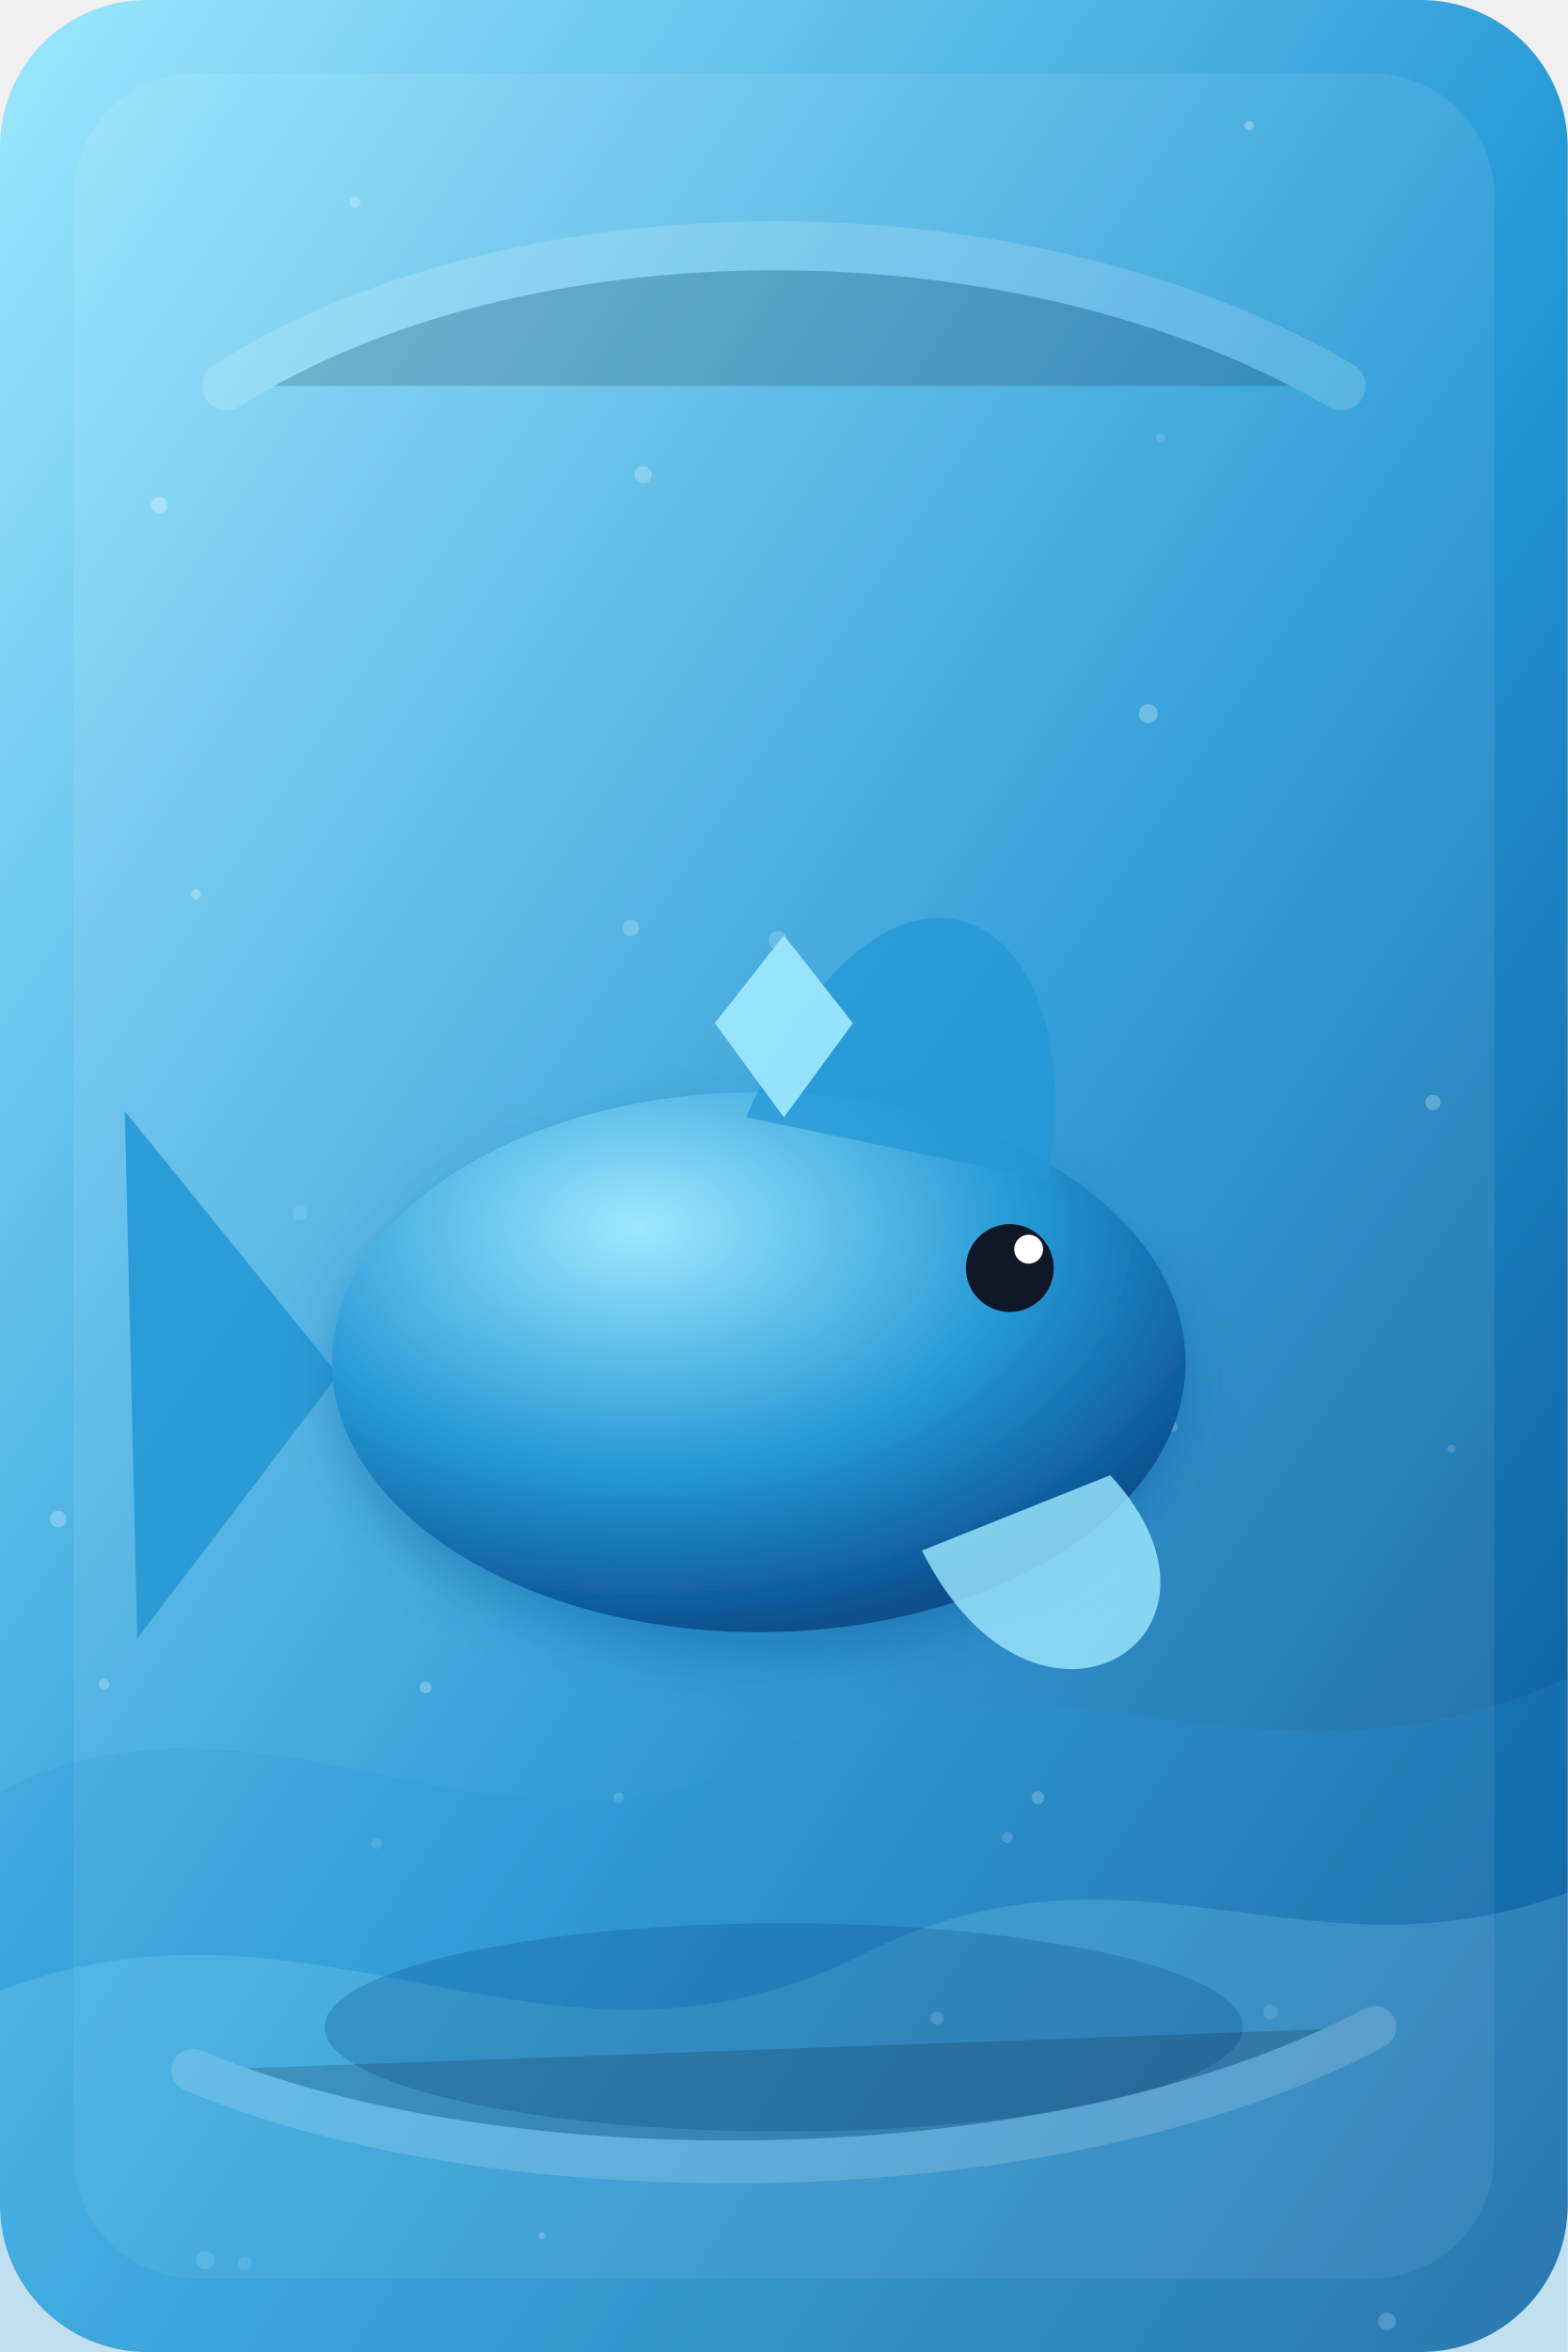
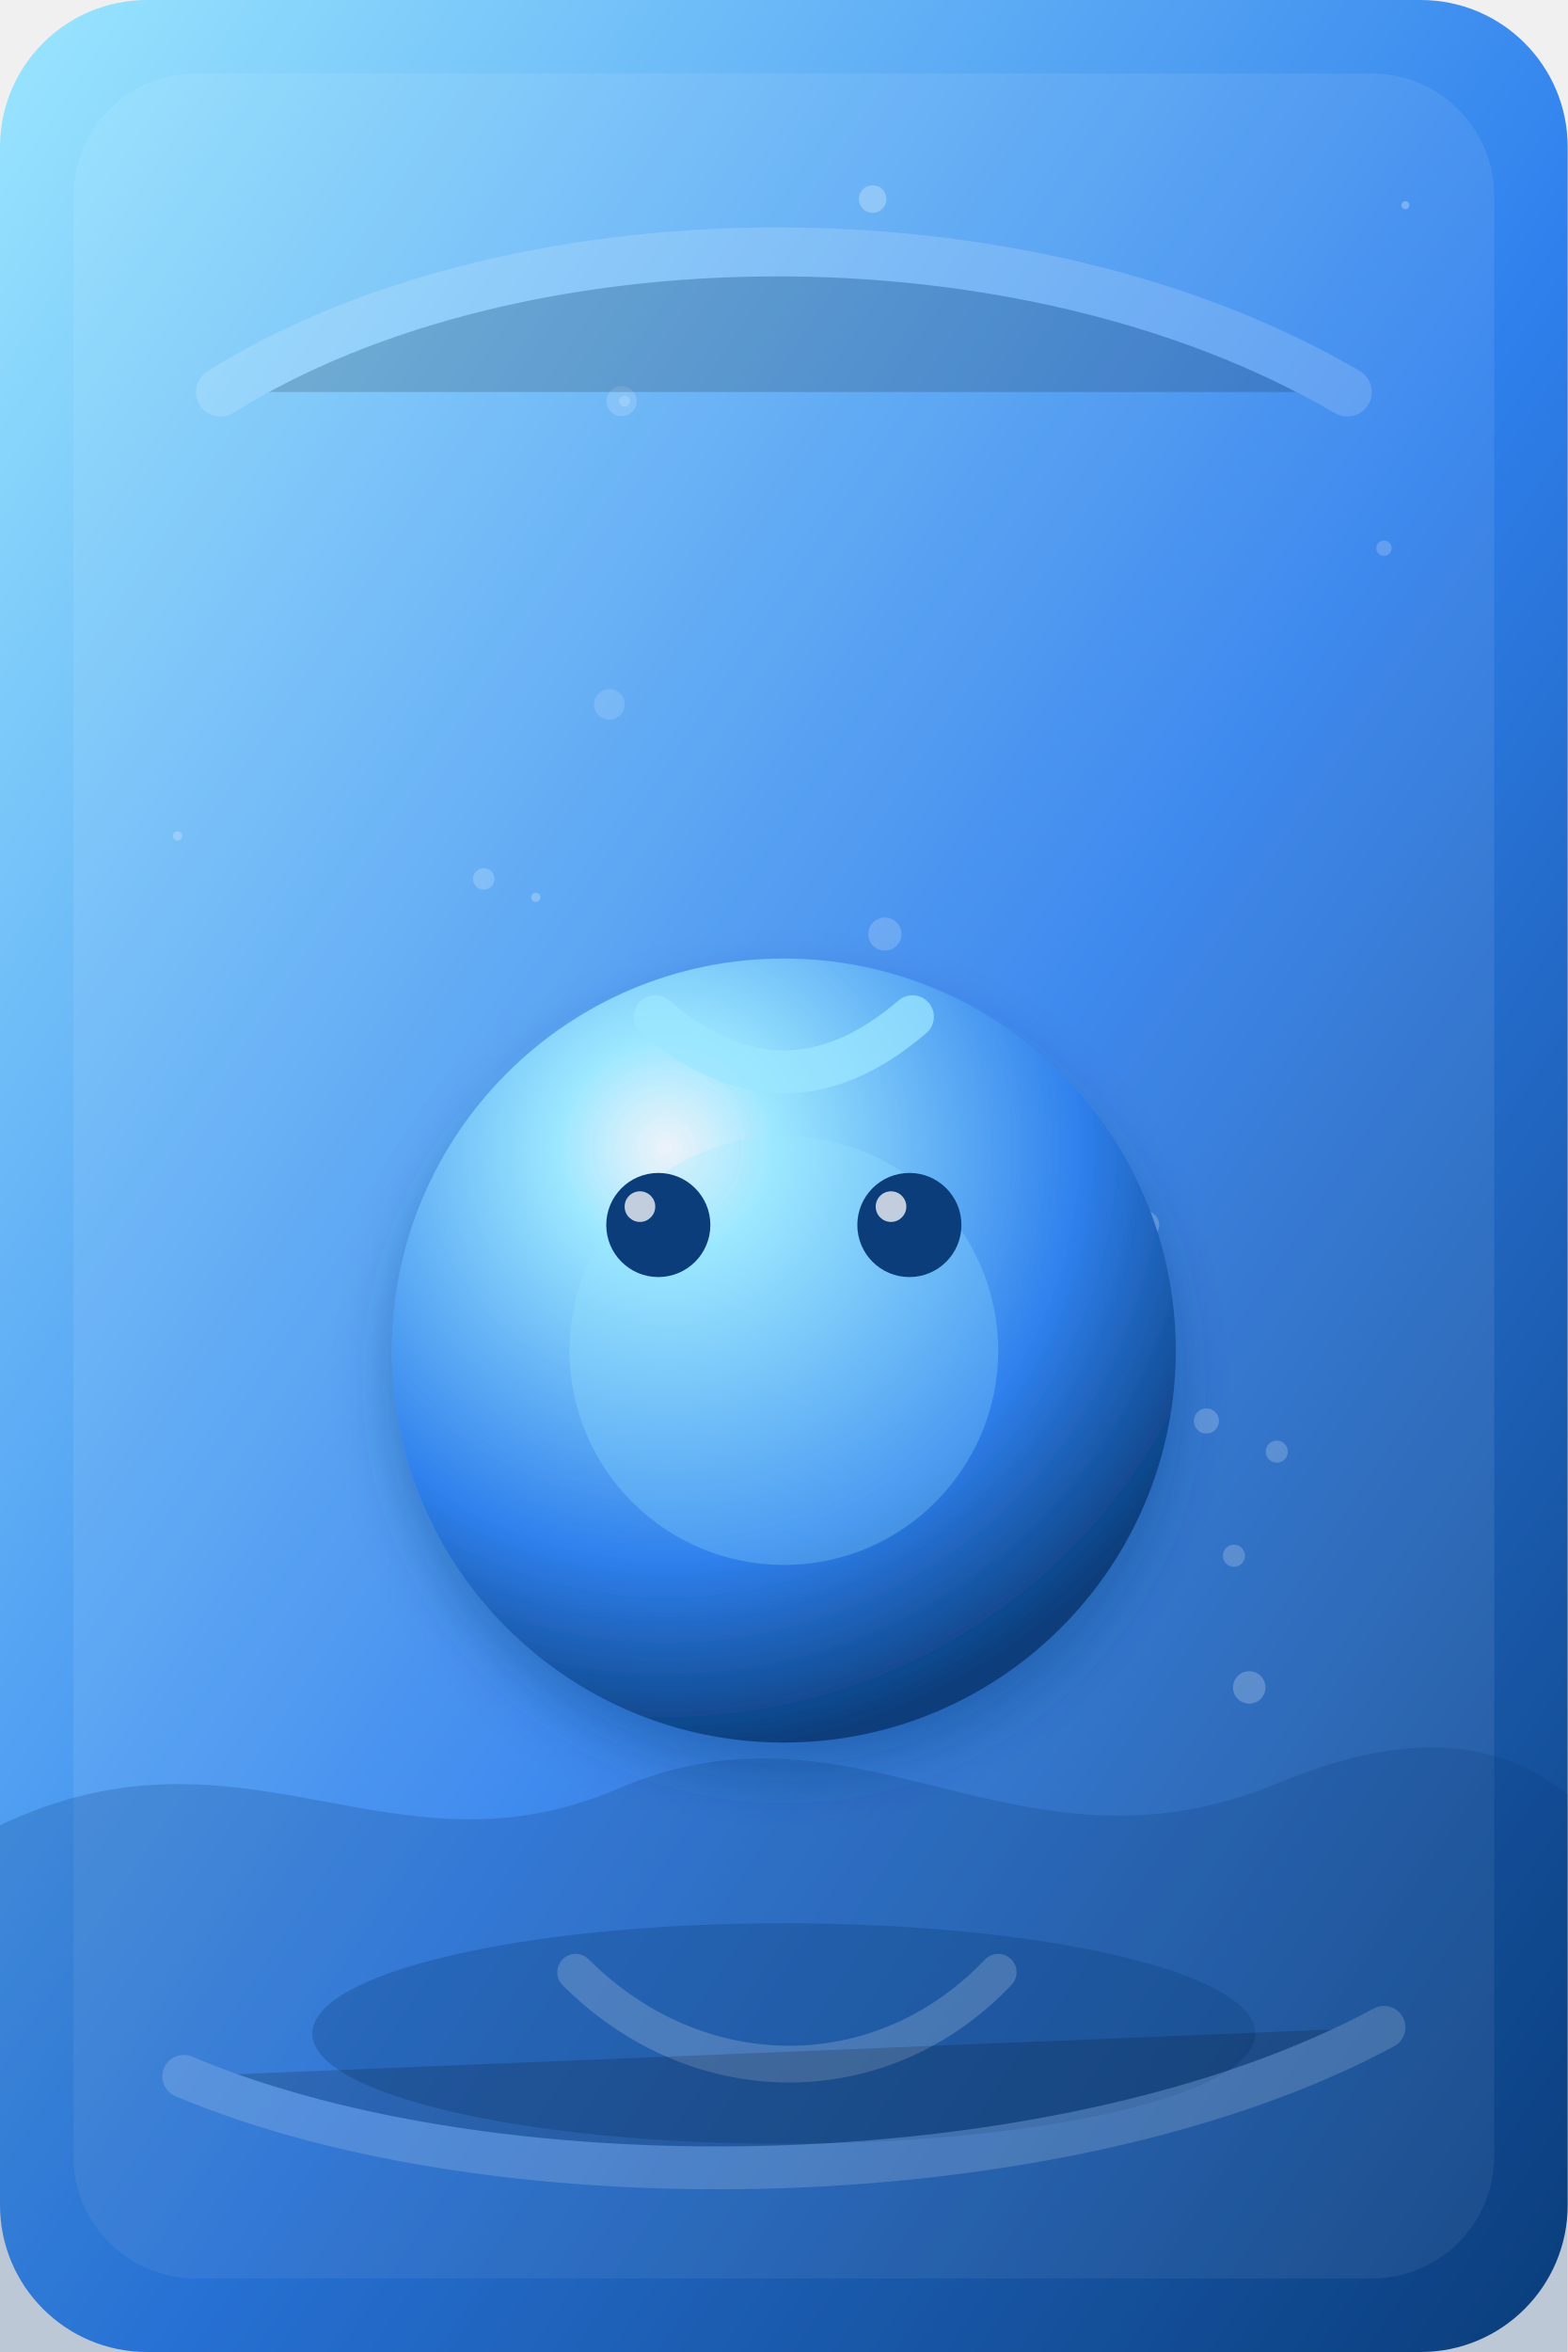
- <svg xmlns="http://www.w3.org/2000/svg" viewBox="0 0 512 768" role="img" aria-label="深海霸主 original portrait">
+ <svg xmlns="http://www.w3.org/2000/svg" viewBox="0 0 512 768" role="img" aria-label="沧海霸主 unique portrait">
  <defs>
-     <linearGradient id="bgp23" x1="0" y1="0" x2="1" y2="1">
-       <stop offset="0" stop-color="#9ee8ff" />
-       <stop offset=".55" stop-color="#2397d5" />
-       <stop offset="1" stop-color="#0b4f8f" />
+     <linearGradient id="bg23" x1="0" y1="0" x2="1" y2="1">
+       <stop offset="0" stop-color="#9be7ff" />
+       <stop offset=".55" stop-color="#2f80ed" />
+       <stop offset="1" stop-color="#0a3d7a" />
    </linearGradient>
-     <radialGradient id="body" cx=".36" cy=".25" r=".76">
-       <stop offset="0" stop-color="#9ee8ff" />
-       <stop offset=".6" stop-color="#2397d5" />
-       <stop offset="1" stop-color="#0b4f8f" />
+     <radialGradient id="body23" cx=".35" cy=".24" r=".78">
+       <stop offset="0" stop-color="#fff" stop-opacity=".88" />
+       <stop offset=".18" stop-color="#9be7ff" />
+       <stop offset=".68" stop-color="#2f80ed" />
+       <stop offset="1" stop-color="#0a3d7a" />
    </radialGradient>
-     <radialGradient id="head" cx=".36" cy=".26" r=".72">
-       <stop offset="0" stop-color="#ffffff" stop-opacity=".85" />
-       <stop offset=".2" stop-color="#9ee8ff" />
-       <stop offset=".72" stop-color="#2397d5" />
-       <stop offset="1" stop-color="#0b4f8f" />
-     </radialGradient>
-     <filter id="softShadow" x="-30%" y="-30%" width="160%" height="160%">
-       <feDropShadow dx="0" dy="8" stdDeviation="8" flood-color="#0b4f8f" flood-opacity=".35" />
+     <filter id="shadow23" x="-30%" y="-30%" width="160%" height="160%">
+       <feDropShadow dx="0" dy="10" stdDeviation="9" flood-color="#0a3d7a" flood-opacity=".36" />
    </filter>
  </defs>
-   <rect width="512" height="768" rx="48" fill="url(#bgp23)" />
-   <rect x="24" y="24" width="464" height="720" rx="40" fill="#ffffff" opacity=".08" />
-   <g opacity=".42">
-     <circle cx="383" cy="466" r="1.6" fill="#fff" opacity="0.66" />
-     <circle cx="269" cy="450" r="1.1" fill="#fff" opacity="0.41" />
-     <circle cx="474" cy="473" r="1.3" fill="#fff" opacity="0.37" />
-     <circle cx="210" cy="155" r="2.8" fill="#fff" opacity="0.54" />
-     <circle cx="453" cy="758" r="2.9" fill="#fff" opacity="0.54" />
-     <circle cx="375" cy="233" r="3.1" fill="#fff" opacity="0.63" />
-     <circle cx="254" cy="307" r="3.0" fill="#fff" opacity="0.44" />
-     <circle cx="206" cy="303" r="2.7" fill="#fff" opacity="0.52" />
-     <circle cx="19" cy="496" r="2.7" fill="#fff" opacity="0.62" />
-     <circle cx="67" cy="738" r="3.0" fill="#fff" opacity="0.41" />
-     <circle cx="52" cy="165" r="2.7" fill="#fff" opacity="0.69" />
-     <circle cx="177" cy="730" r="1.1" fill="#fff" opacity="0.66" />
-     <circle cx="116" cy="66" r="1.8" fill="#fff" opacity="0.50" />
-     <circle cx="295" cy="488" r="1.9" fill="#fff" opacity="0.38" />
-     <circle cx="408" cy="41" r="1.5" fill="#fff" opacity="0.65" />
-     <circle cx="80" cy="739" r="2.3" fill="#fff" opacity="0.31" />
-     <circle cx="306" cy="659" r="2.1" fill="#fff" opacity="0.67" />
-     <circle cx="139" cy="551" r="1.9" fill="#fff" opacity="0.66" />
-     <circle cx="202" cy="587" r="1.7" fill="#fff" opacity="0.39" />
-     <circle cx="339" cy="587" r="2.1" fill="#fff" opacity="0.60" />
-     <circle cx="123" cy="602" r="1.7" fill="#fff" opacity="0.31" />
-     <circle cx="329" cy="600" r="1.8" fill="#fff" opacity="0.46" />
-     <circle cx="98" cy="396" r="2.4" fill="#fff" opacity="0.25" />
-     <circle cx="415" cy="657" r="2.4" fill="#fff" opacity="0.34" />
-     <circle cx="64" cy="292" r="1.6" fill="#fff" opacity="0.67" />
-     <circle cx="379" cy="143" r="1.5" fill="#fff" opacity="0.29" />
-     <circle cx="34" cy="550" r="1.8" fill="#fff" opacity="0.58" />
-     <circle cx="468" cy="360" r="2.5" fill="#fff" opacity="0.57" />
+   <rect width="512" height="768" rx="48" fill="url(#bg23)" />
+   <rect x="24" y="24" width="464" height="720" rx="40" fill="#fff" opacity=".08" />
+   <g opacity=".46">
+     <circle cx="459" cy="67" r="1.3" fill="#fff" opacity="0.58" />
+     <circle cx="199" cy="230" r="5.0" fill="#fff" opacity="0.29" />
+     <circle cx="158" cy="287" r="3.5" fill="#fff" opacity="0.43" />
+     <circle cx="278" cy="489" r="2.2" fill="#fff" opacity="0.61" />
+     <circle cx="203" cy="131" r="4.9" fill="#fff" opacity="0.34" />
+     <circle cx="278" cy="325" r="4.2" fill="#fff" opacity="0.60" />
+     <circle cx="408" cy="551" r="5.3" fill="#fff" opacity="0.48" />
+     <circle cx="175" cy="293" r="1.5" fill="#fff" opacity="0.55" />
+     <circle cx="403" cy="508" r="3.6" fill="#fff" opacity="0.44" />
+     <circle cx="289" cy="305" r="5.4" fill="#fff" opacity="0.40" />
+     <circle cx="285" cy="65" r="4.5" fill="#fff" opacity="0.58" />
+     <circle cx="394" cy="464" r="4.1" fill="#fff" opacity="0.48" />
+     <circle cx="452" cy="179" r="2.5" fill="#fff" opacity="0.41" />
+     <circle cx="204" cy="131" r="1.8" fill="#fff" opacity="0.48" />
+     <circle cx="417" cy="474" r="3.6" fill="#fff" opacity="0.44" />
+     <circle cx="374" cy="400" r="4.6" fill="#fff" opacity="0.52" />
+     <circle cx="228" cy="329" r="3.6" fill="#fff" opacity="0.30" />
+     <circle cx="58" cy="273" r="1.5" fill="#fff" opacity="0.51" />
  </g>
-   <path d="M0 585 C86 541 164 618 248 574 C338 526 407 595 512 548 V768 H0Z" fill="#2397d5" opacity=".2" />
-   <path d="M0 650 C105 610 180 690 282 638 C370 594 426 650 512 618 V768 H0Z" fill="#9ee8ff" opacity=".18" />
-   <ellipse cx="256" cy="662" rx="150" ry="34" fill="#0b4f8f" opacity=".28" />
-   <g transform="translate(0 122)">
-     <path d="M110.45 326.9 L40.75 240.8 L44.85 413 Z" fill="#2397d5" opacity=".86" />
-     <ellipse cx="247.8" cy="322.8" rx="139.4" ry="88.15" fill="url(#body)" filter="url(#softShadow)" />
-     <path d="M243.7 242.85 C288.8 136.25 358.5 173.15 342.1 263.35" fill="#2397d5" opacity=".72" />
-     <path d="M301.1 384.3 C338 458.1 411.8 413 362.6 359.7" fill="#9ee8ff" opacity=".8" />
-     <circle cx="329.8" cy="292.05" r="14.35" fill="#101828" />
-     <circle cx="335.95" cy="285.9" r="4.715" fill="#fff" />
-     <path d="M256 183.4 L278.55 212.1 L256 242.85 L233.45 212.1 Z" fill="#9ee8ff" opacity=".92" />
+   <path d="M0 596 C80 558 128 616 202 584 C281 550 332 618 418 582 C464 563 492 570 512 586 V768 H0Z" fill="#0a3d7a" opacity=".22" />
+   <ellipse cx="256" cy="664" rx="154" ry="36" fill="#0a3d7a" opacity=".3" />
+   <g transform="translate(0 84)">
+     <circle cx="256" cy="357" r="128" fill="url(#body23)" filter="url(#shadow23)" />
+     <circle cx="256" cy="357" r="70" fill="#9be7ff" opacity=".26" />
+     <circle cx="215" cy="316" r="17" fill="#0a3d7a" />
+     <circle cx="297" cy="316" r="17" fill="#0a3d7a" />
+     <circle cx="209" cy="310" r="5" fill="#fff" opacity=".75" />
+     <circle cx="291" cy="310" r="5" fill="#fff" opacity=".75" />
+     <path d="M214 248 Q256 284 298 248" stroke="#9be7ff" stroke-width="14" fill="none" stroke-linecap="round" opacity=".74" />
+     <path d="M188 560 C228 600 288 600 326 560" stroke="#fff" stroke-width="12" stroke-linecap="round" opacity=".18" fill="none" />
  </g>
-   <path d="M74 126 C170 65 334 65 438 126" stroke="#fff" stroke-width="16" stroke-linecap="round" opacity=".16" />
-   <path d="M63 676 C162 718 344 718 449 662" stroke="#fff" stroke-width="14" stroke-linecap="round" opacity=".16" />
+   <path d="M72 128 C168 68 334 66 440 128" stroke="#fff" stroke-width="16" stroke-linecap="round" opacity=".16" />
+   <path d="M60 678 C164 722 348 718 452 662" stroke="#fff" stroke-width="14" stroke-linecap="round" opacity=".16" />
</svg>
